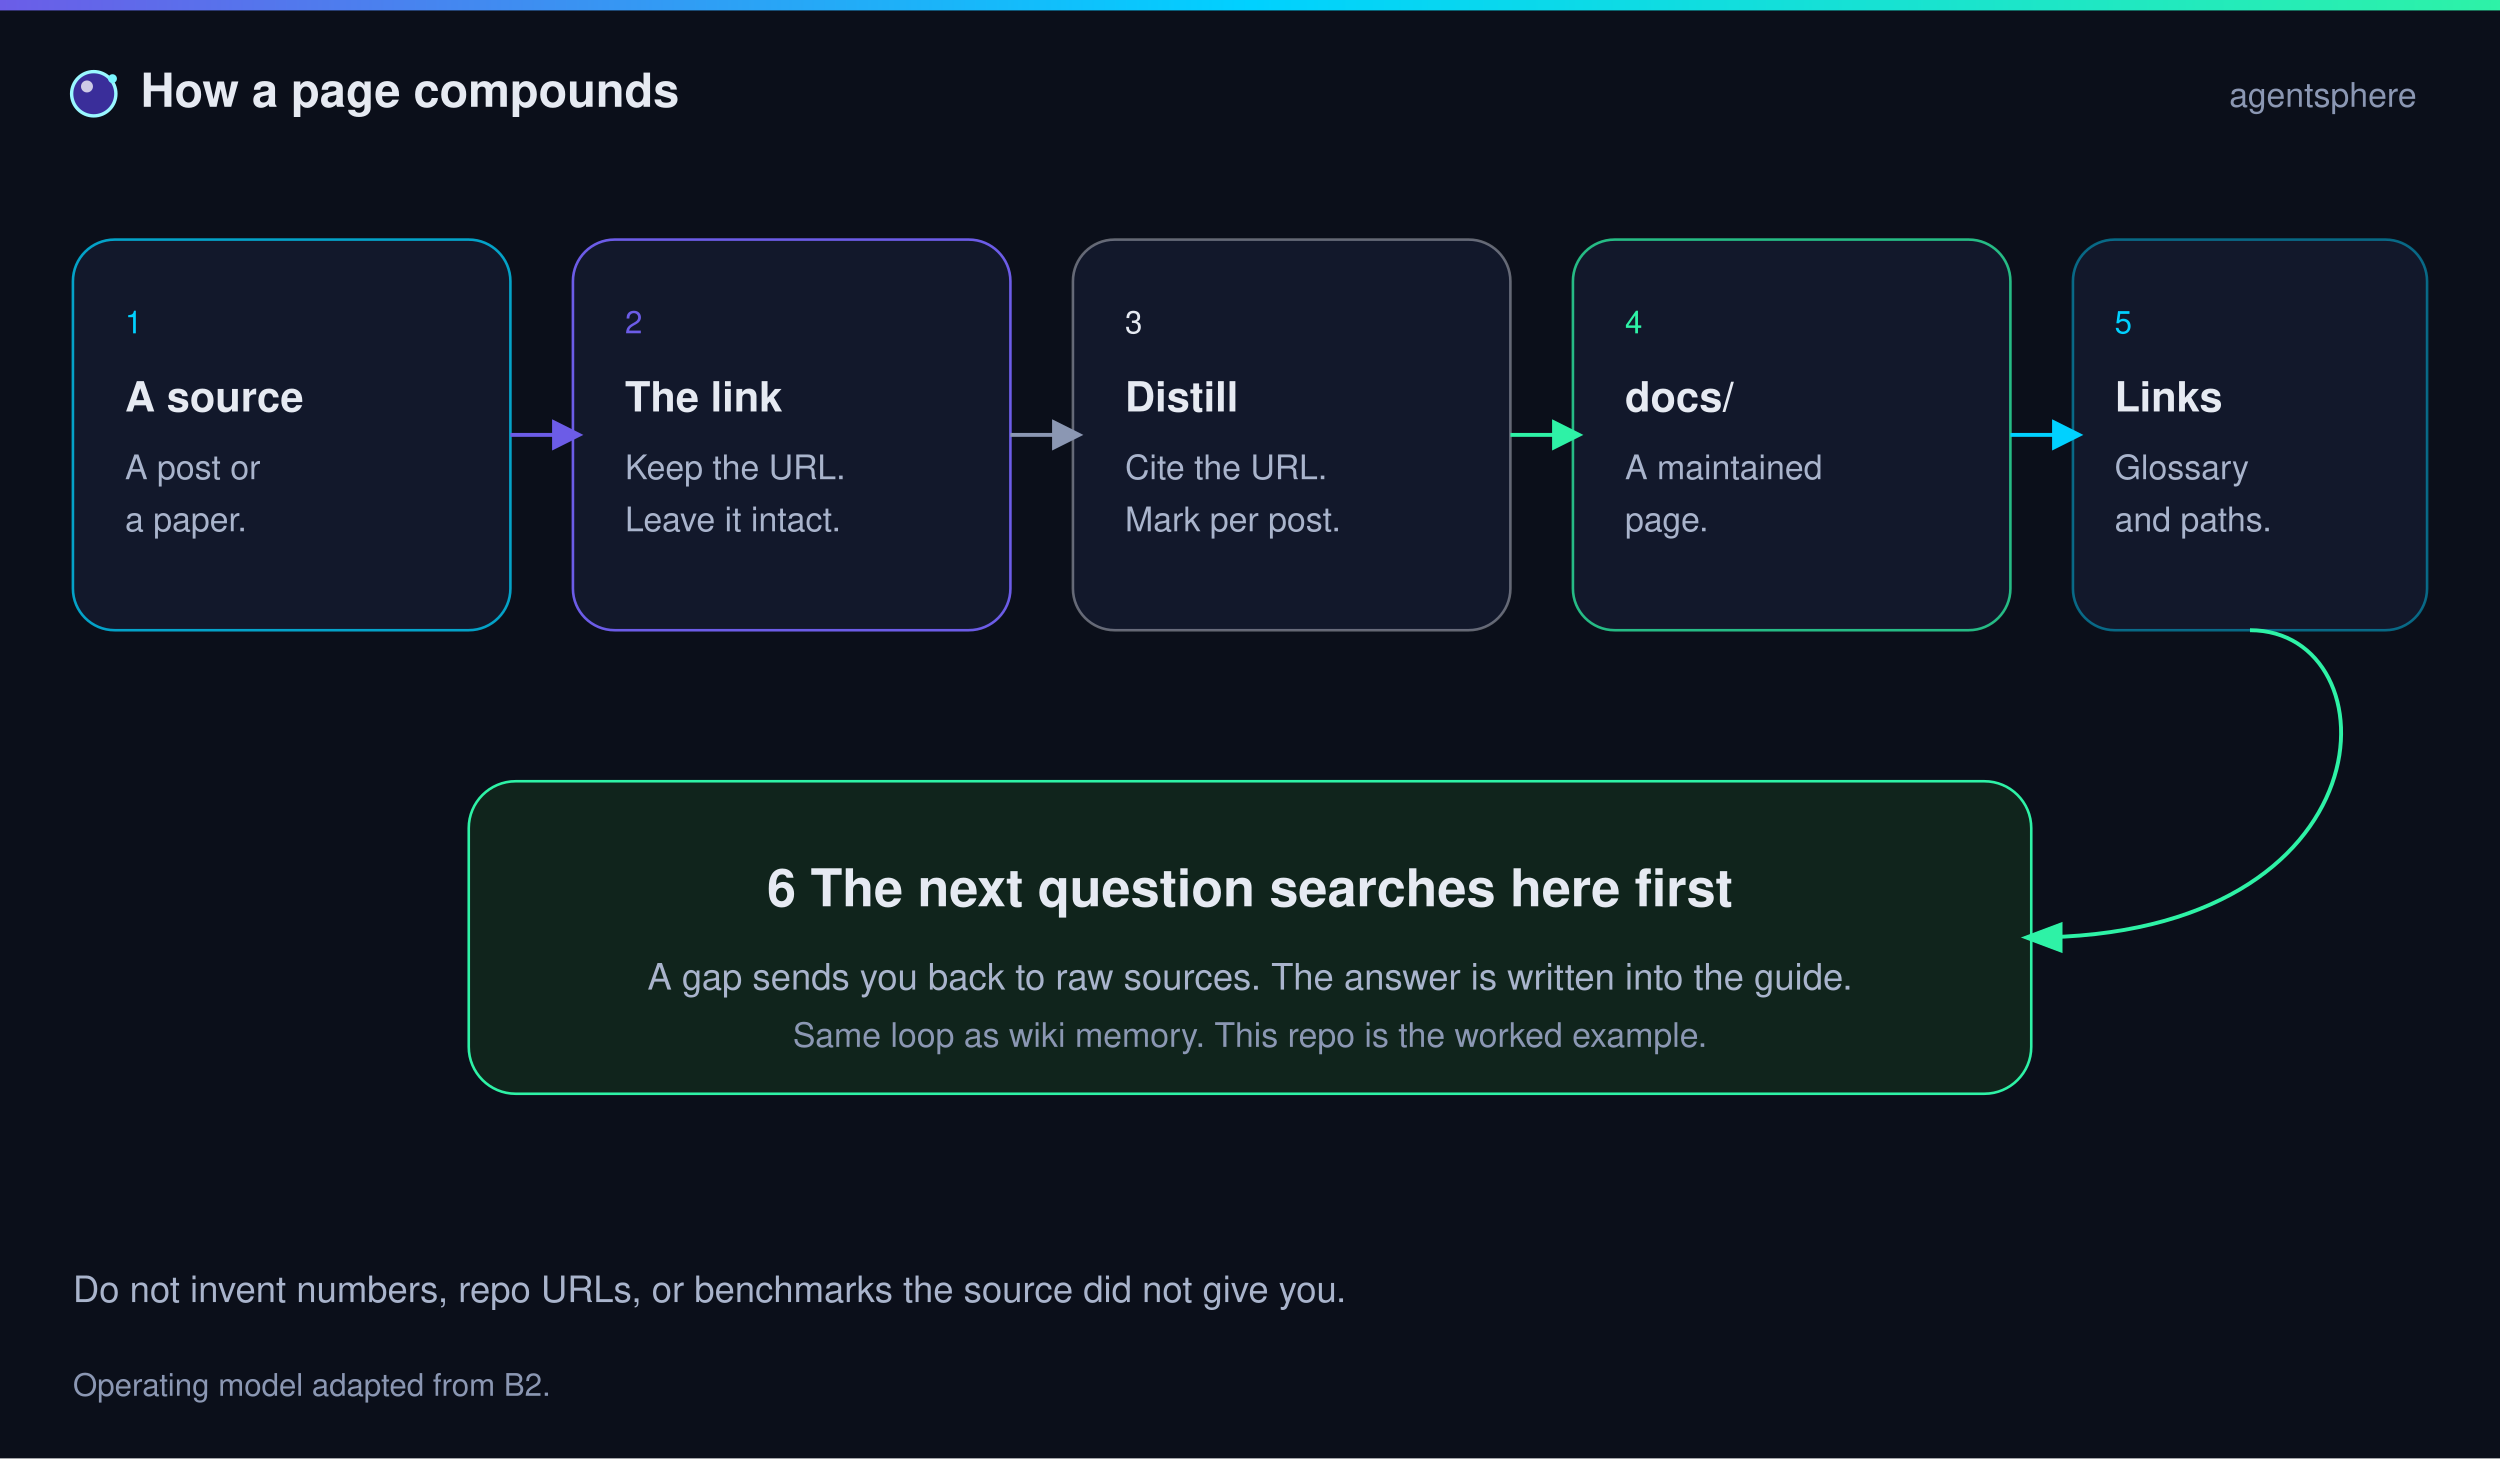
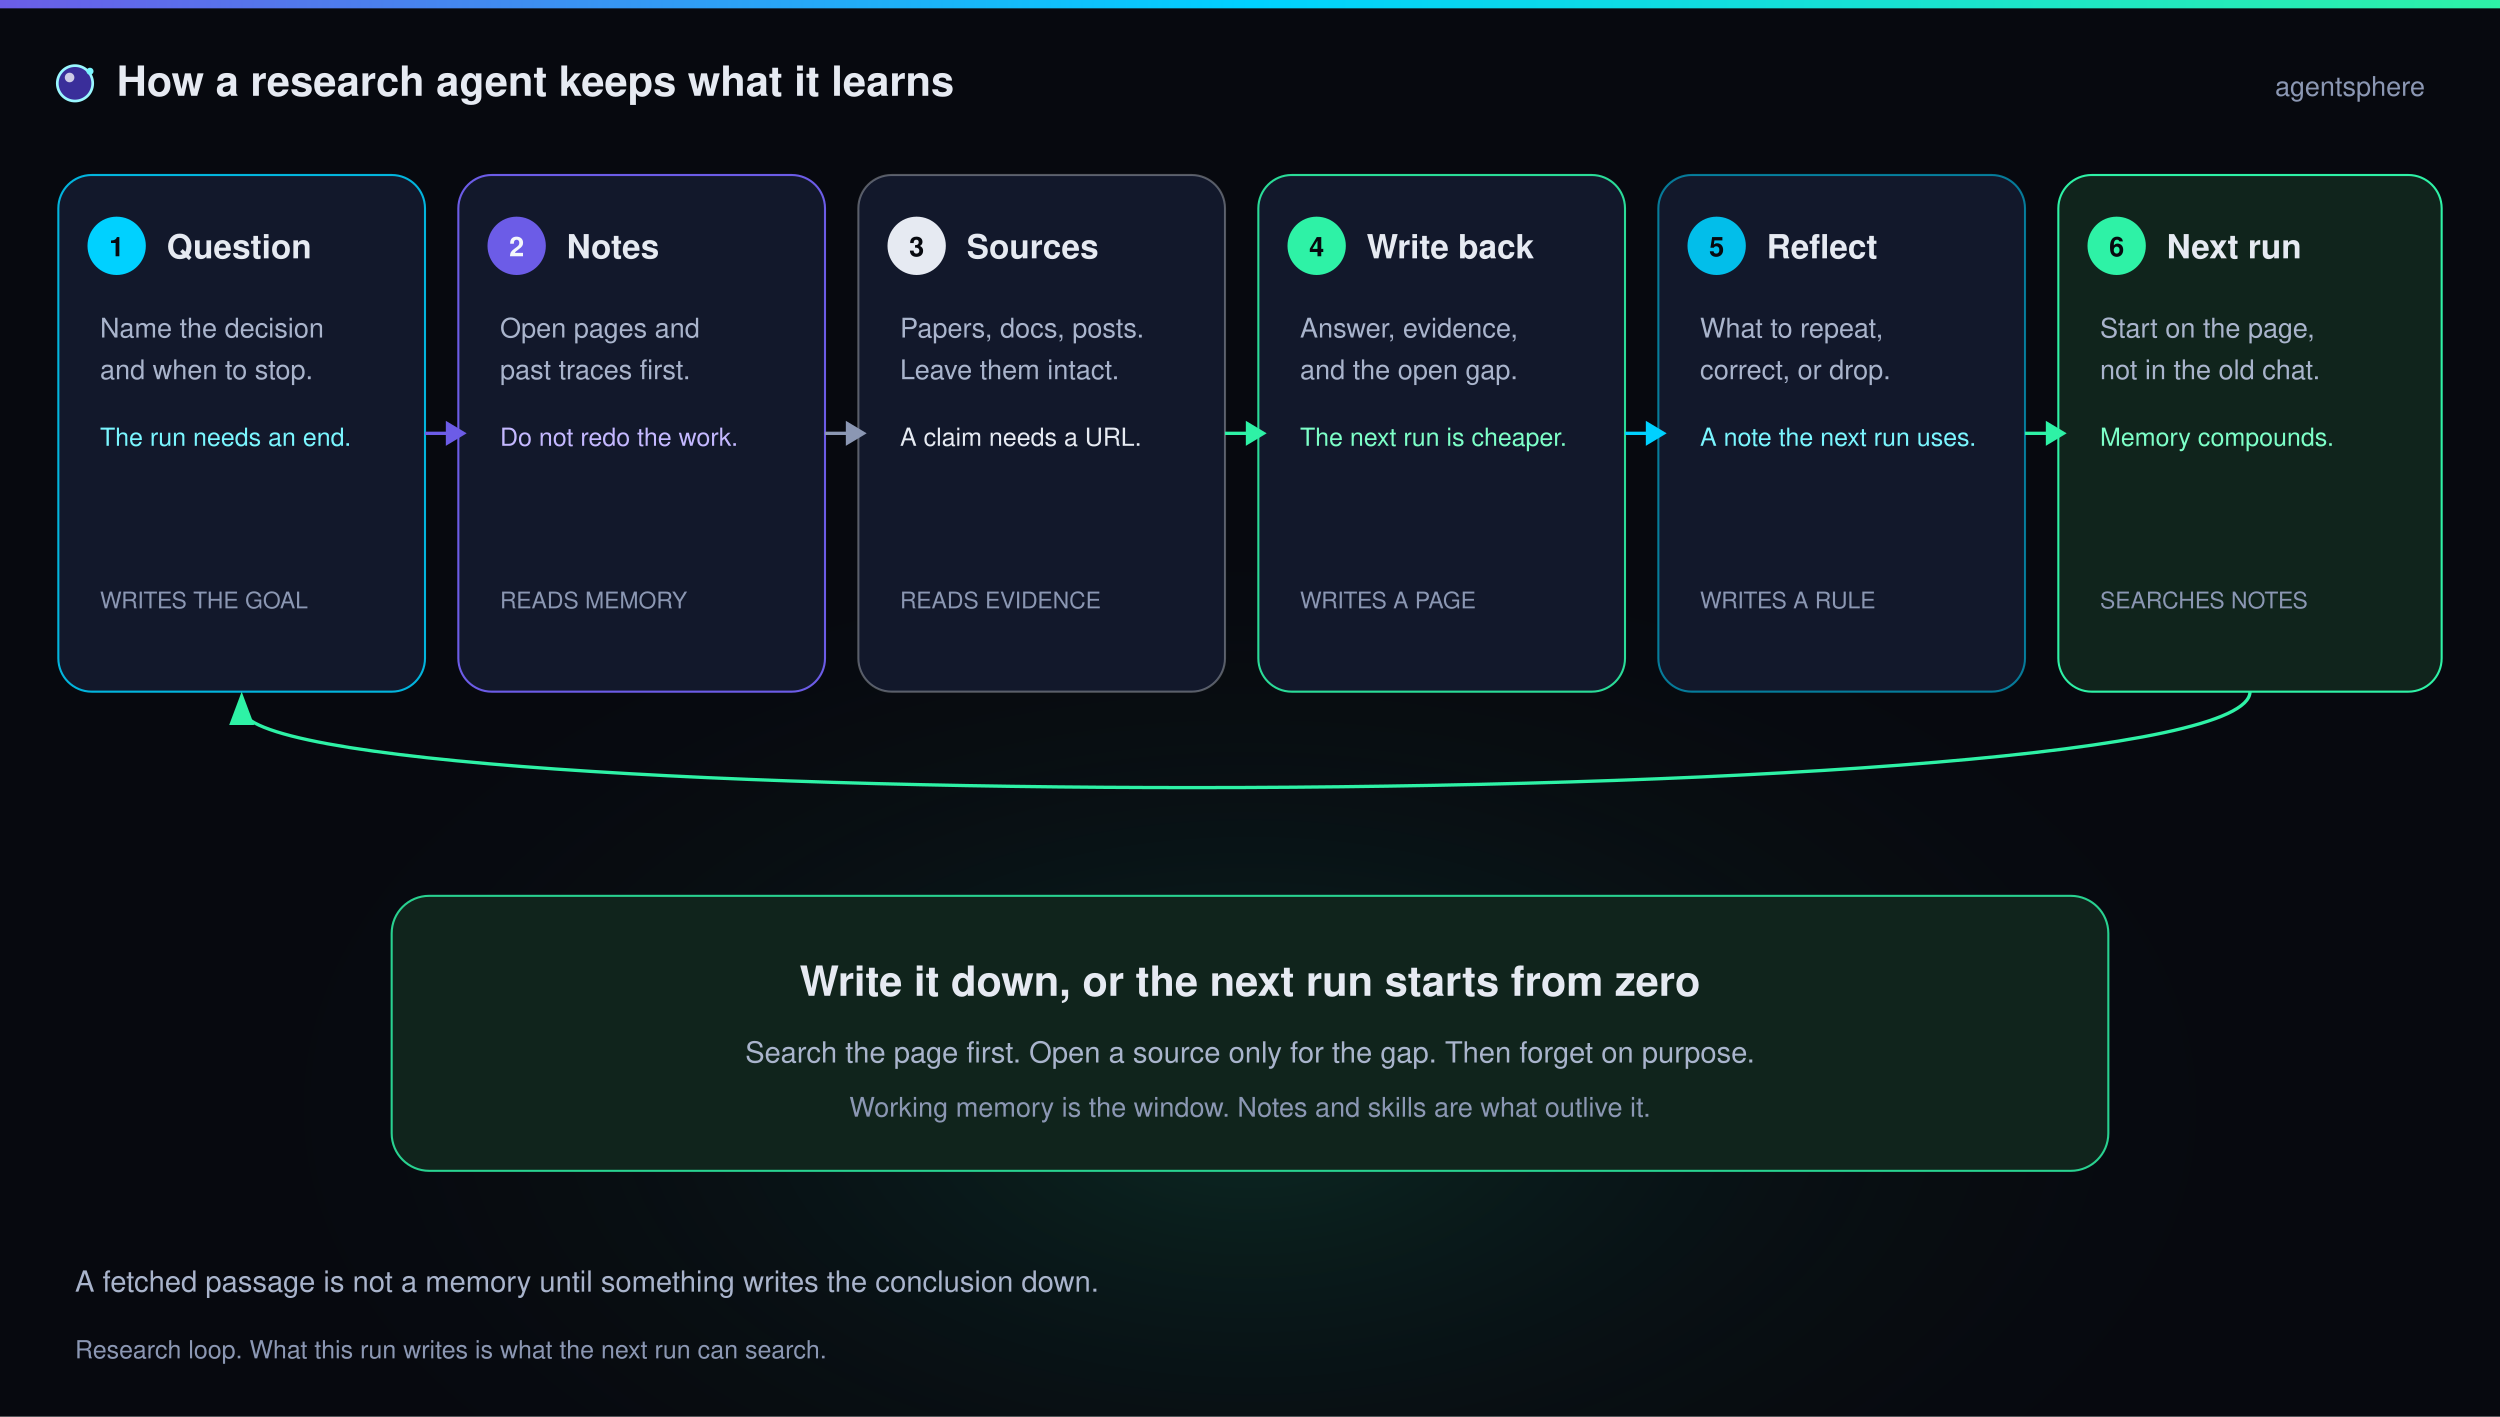
- <svg xmlns="http://www.w3.org/2000/svg" width="960" height="560" viewBox="0 0 960 560" role="img" aria-labelledby="title desc">
+ <svg xmlns="http://www.w3.org/2000/svg" width="1200" height="680" viewBox="0 0 1200 680" role="img" aria-labelledby="title desc">
  <defs>
    <linearGradient id="bar" x1="0" y1="0" x2="1" y2="0">
      <stop offset="0" stop-color="#6C5CE7" />
      <stop offset="0.5" stop-color="#00D1FF" />
      <stop offset="1" stop-color="#2EF2A6" />
    </linearGradient>
+     <radialGradient id="glow" cx="50%" cy="78%" r="42%">
+       <stop offset="0" stop-color="#2EF2A6" stop-opacity="0.14" />
+       <stop offset="1" stop-color="#07090F" stop-opacity="0" />
+     </radialGradient>
  </defs>
-   <rect width="960" height="560" fill="#0B0F1A" />
-   <rect width="960" height="4" fill="url(#bar)" />
-   <circle cx="36" cy="36" r="8.5" fill="#3A2E9A" />
-   <circle cx="33.4" cy="33.2" r="2.3" fill="#FFFFFF" fill-opacity="0.75" />
-   <circle cx="36" cy="36" r="8.5" fill="none" stroke="#9AF7FF" stroke-width="1.3" />
-   <circle cx="43.2" cy="30.2" r="1.7" fill="#7AF6FF" />
-   <text x="54" y="41" fill="#E6EAF2" font-family="Segoe UI, Helvetica, Arial, sans-serif" font-size="18" font-weight="600">How a page compounds</text>
-   <text x="928" y="41" text-anchor="end" fill="#8B97B3" font-family="Segoe UI, Helvetica, Arial, sans-serif" font-size="13">agentsphere</text>
+   <rect width="1200" height="680" fill="#07090F" />
+   <rect width="1200" height="680" fill="url(#glow)" />
+   <rect width="1200" height="4" fill="url(#bar)" />
+   <circle cx="36" cy="40" r="8.5" fill="#3A2E9A" />
+   <circle cx="33.4" cy="37.2" r="2.3" fill="#FFFFFF" fill-opacity="0.75" />
+   <circle cx="36" cy="40" r="8.5" fill="none" stroke="#9AF7FF" stroke-width="1.3" />
+   <circle cx="43.2" cy="34.2" r="1.7" fill="#7AF6FF" />
+   <text x="56" y="46" fill="#E6EAF2" font-family="Segoe UI, Helvetica, Arial, sans-serif" font-size="20" font-weight="600">How a research agent keeps what it learns</text>
+   <text x="1164" y="46" text-anchor="end" fill="#8B97B3" font-family="Segoe UI, Helvetica, Arial, sans-serif" font-size="13">agentsphere</text>
  <g font-family="Segoe UI, Helvetica, Arial, sans-serif">
-     <rect x="28" y="92" width="168" height="150" rx="16" fill="#12182B" stroke="#00D1FF" stroke-opacity="0.75" />
-     <text x="48" y="128" fill="#00D1FF" font-size="12">1</text>
-     <text x="48" y="158" fill="#E6EAF2" font-size="16" font-weight="600">A source</text>
-     <text x="48" y="184" fill="#A9B4CC" font-size="13">A post or</text>
-     <text x="48" y="204" fill="#A9B4CC" font-size="13">a paper.</text>
-     <rect x="220" y="92" width="168" height="150" rx="16" fill="#12182B" stroke="#6C5CE7" />
-     <text x="240" y="128" fill="#6C5CE7" font-size="12">2</text>
-     <text x="240" y="158" fill="#E6EAF2" font-size="16" font-weight="600">The link</text>
-     <text x="240" y="184" fill="#A9B4CC" font-size="13">Keep the URL.</text>
-     <text x="240" y="204" fill="#A9B4CC" font-size="13">Leave it intact.</text>
-     <rect x="412" y="92" width="168" height="150" rx="16" fill="#12182B" stroke="#E6EAF2" stroke-opacity="0.4" />
-     <text x="432" y="128" fill="#E6EAF2" font-size="12">3</text>
-     <text x="432" y="158" fill="#E6EAF2" font-size="16" font-weight="600">Distill</text>
-     <text x="432" y="184" fill="#A9B4CC" font-size="13">Cite the URL.</text>
-     <text x="432" y="204" fill="#A9B4CC" font-size="13">Mark per post.</text>
-     <rect x="604" y="92" width="168" height="150" rx="16" fill="#12182B" stroke="#2EF2A6" stroke-opacity="0.75" />
-     <text x="624" y="128" fill="#2EF2A6" font-size="12">4</text>
-     <text x="624" y="158" fill="#E6EAF2" font-size="16" font-weight="600">docs/</text>
-     <text x="624" y="184" fill="#A9B4CC" font-size="13">A maintained</text>
-     <text x="624" y="204" fill="#A9B4CC" font-size="13">page.</text>
-     <rect x="796" y="92" width="136" height="150" rx="16" fill="#12182B" stroke="#00D1FF" stroke-opacity="0.45" />
-     <text x="812" y="128" fill="#00D1FF" font-size="12">5</text>
-     <text x="812" y="158" fill="#E6EAF2" font-size="16" font-weight="600">Links</text>
-     <text x="812" y="184" fill="#A9B4CC" font-size="13">Glossary</text>
-     <text x="812" y="204" fill="#A9B4CC" font-size="13">and paths.</text>
-     <polyline points="196,167 220,167" fill="none" stroke="#6C5CE7" stroke-width="1.5" />
-     <polygon points="212,161 224,167 212,173" fill="#6C5CE7" />
-     <polyline points="388,167 412,167" fill="none" stroke="#8B97B3" stroke-width="1.5" />
-     <polygon points="404,161 416,167 404,173" fill="#8B97B3" />
-     <polyline points="580,167 604,167" fill="none" stroke="#2EF2A6" stroke-width="1.5" />
-     <polygon points="596,161 608,167 596,173" fill="#2EF2A6" />
-     <polyline points="772,167 796,167" fill="none" stroke="#00D1FF" stroke-width="1.5" />
-     <polygon points="788,161 800,167 788,173" fill="#00D1FF" />
-     <rect x="180" y="300" width="600" height="120" rx="18" fill="#10241C" stroke="#2EF2A6" />
-     <text x="480" y="348" text-anchor="middle" fill="#E6EAF2" font-size="20" font-weight="600">6  The next question searches here first</text>
-     <text x="480" y="380" text-anchor="middle" fill="#A9B4CC" font-size="14">A gap sends you back to raw sources. The answer is written into the guide.</text>
-     <text x="480" y="402" text-anchor="middle" fill="#8B97B3" font-size="13">Same loop as wiki memory. This repo is the worked example.</text>
-     <path d="M864 242 C920 242 920 360 780 360" fill="none" stroke="#2EF2A6" stroke-width="1.5" />
-     <polygon points="792,354 776,360 792,366" fill="#2EF2A6" />
+     <rect x="28" y="84" width="176" height="248" rx="16" fill="#12182B" stroke="#00D1FF" stroke-opacity="0.85" />
+     <circle cx="56" cy="118" r="14" fill="#00D1FF" />
+     <text x="56" y="123" text-anchor="middle" fill="#07090F" font-size="13" font-weight="700">1</text>
+     <text x="80" y="124" fill="#E6EAF2" font-size="16" font-weight="600">Question</text>
+     <text x="48" y="162" fill="#A9B4CC" font-size="13">Name the decision</text>
+     <text x="48" y="182" fill="#A9B4CC" font-size="13">and when to stop.</text>
+     <text x="48" y="214" fill="#7AF6FF" font-size="12">The run needs an end.</text>
+     <text x="48" y="292" fill="#8B97B3" font-size="11">WRITES THE GOAL</text>
+     <rect x="220" y="84" width="176" height="248" rx="16" fill="#12182B" stroke="#6C5CE7" />
+     <circle cx="248" cy="118" r="14" fill="#6C5CE7" />
+     <text x="248" y="123" text-anchor="middle" fill="#F4F7FB" font-size="13" font-weight="700">2</text>
+     <text x="272" y="124" fill="#E6EAF2" font-size="16" font-weight="600">Notes</text>
+     <text x="240" y="162" fill="#A9B4CC" font-size="13">Open pages and</text>
+     <text x="240" y="182" fill="#A9B4CC" font-size="13">past traces first.</text>
+     <text x="240" y="214" fill="#C4B8FF" font-size="12">Do not redo the work.</text>
+     <text x="240" y="292" fill="#8B97B3" font-size="11">READS MEMORY</text>
+     <rect x="412" y="84" width="176" height="248" rx="16" fill="#12182B" stroke="#E6EAF2" stroke-opacity="0.35" />
+     <circle cx="440" cy="118" r="14" fill="#E6EAF2" />
+     <text x="440" y="123" text-anchor="middle" fill="#07090F" font-size="13" font-weight="700">3</text>
+     <text x="464" y="124" fill="#E6EAF2" font-size="16" font-weight="600">Sources</text>
+     <text x="432" y="162" fill="#A9B4CC" font-size="13">Papers, docs, posts.</text>
+     <text x="432" y="182" fill="#A9B4CC" font-size="13">Leave them intact.</text>
+     <text x="432" y="214" fill="#E6EAF2" font-size="12">A claim needs a URL.</text>
+     <text x="432" y="292" fill="#8B97B3" font-size="11">READS EVIDENCE</text>
+     <rect x="604" y="84" width="176" height="248" rx="16" fill="#12182B" stroke="#2EF2A6" stroke-opacity="0.9" />
+     <circle cx="632" cy="118" r="14" fill="#2EF2A6" />
+     <text x="632" y="123" text-anchor="middle" fill="#07090F" font-size="13" font-weight="700">4</text>
+     <text x="656" y="124" fill="#E6EAF2" font-size="16" font-weight="600">Write back</text>
+     <text x="624" y="162" fill="#A9B4CC" font-size="13">Answer, evidence,</text>
+     <text x="624" y="182" fill="#A9B4CC" font-size="13">and the open gap.</text>
+     <text x="624" y="214" fill="#7DFFC8" font-size="12">The next run is cheaper.</text>
+     <text x="624" y="292" fill="#8B97B3" font-size="11">WRITES A PAGE</text>
+     <rect x="796" y="84" width="176" height="248" rx="16" fill="#12182B" stroke="#00D1FF" stroke-opacity="0.55" />
+     <circle cx="824" cy="118" r="14" fill="#00D1FF" fill-opacity="0.9" />
+     <text x="824" y="123" text-anchor="middle" fill="#07090F" font-size="13" font-weight="700">5</text>
+     <text x="848" y="124" fill="#E6EAF2" font-size="16" font-weight="600">Reflect</text>
+     <text x="816" y="162" fill="#A9B4CC" font-size="13">What to repeat,</text>
+     <text x="816" y="182" fill="#A9B4CC" font-size="13">correct, or drop.</text>
+     <text x="816" y="214" fill="#7AF6FF" font-size="12">A note the next run uses.</text>
+     <text x="816" y="292" fill="#8B97B3" font-size="11">WRITES A RULE</text>
+     <rect x="988" y="84" width="184" height="248" rx="16" fill="#10241C" stroke="#2EF2A6" />
+     <circle cx="1016" cy="118" r="14" fill="#2EF2A6" />
+     <text x="1016" y="123" text-anchor="middle" fill="#07090F" font-size="13" font-weight="700">6</text>
+     <text x="1040" y="124" fill="#E6EAF2" font-size="16" font-weight="600">Next run</text>
+     <text x="1008" y="162" fill="#A9B4CC" font-size="13">Start on the page,</text>
+     <text x="1008" y="182" fill="#A9B4CC" font-size="13">not in the old chat.</text>
+     <text x="1008" y="214" fill="#7DFFC8" font-size="12">Memory compounds.</text>
+     <text x="1008" y="292" fill="#8B97B3" font-size="11">SEARCHES NOTES</text>
+     <polyline points="204,208 220,208" fill="none" stroke="#6C5CE7" stroke-width="1.6" />
+     <polygon points="214,202 224,208 214,214" fill="#6C5CE7" />
+     <polyline points="396,208 412,208" fill="none" stroke="#8B97B3" stroke-width="1.6" />
+     <polygon points="406,202 416,208 406,214" fill="#8B97B3" />
+     <polyline points="588,208 604,208" fill="none" stroke="#2EF2A6" stroke-width="1.6" />
+     <polygon points="598,202 608,208 598,214" fill="#2EF2A6" />
+     <polyline points="780,208 796,208" fill="none" stroke="#00D1FF" stroke-width="1.6" />
+     <polygon points="790,202 800,208 790,214" fill="#00D1FF" />
+     <polyline points="972,208 988,208" fill="none" stroke="#2EF2A6" stroke-width="1.6" />
+     <polygon points="982,202 992,208 982,214" fill="#2EF2A6" />
+     <path d="M1080 332 C1080 392 116 392 116 340" fill="none" stroke="#2EF2A6" stroke-width="1.6" />
+     <polygon points="110,348 116,332 122,348" fill="#2EF2A6" />
+     <rect x="188" y="430" width="824" height="132" rx="18" fill="#10241C" stroke="#2EF2A6" stroke-opacity="0.85" />
+     <text x="600" y="478" text-anchor="middle" fill="#E6EAF2" font-size="20" font-weight="600">Write it down, or the next run starts from zero</text>
+     <text x="600" y="510" text-anchor="middle" fill="#A9B4CC" font-size="14">Search the page first. Open a source only for the gap. Then forget on purpose.</text>
+     <text x="600" y="536" text-anchor="middle" fill="#8B97B3" font-size="13">Working memory is the window. Notes and skills are what outlive it.</text>
  </g>
-   <text x="28" y="500" fill="#A9B4CC" font-family="Segoe UI, Helvetica, Arial, sans-serif" font-size="14">Do not invent numbers, repo URLs, or benchmarks the source did not give you.</text>
-   <text x="28" y="536" fill="#8B97B3" font-family="Segoe UI, Helvetica, Arial, sans-serif" font-size="12">Operating model adapted from B2.</text>
+   <text x="36" y="620" fill="#A9B4CC" font-family="Segoe UI, Helvetica, Arial, sans-serif" font-size="14">A fetched passage is not a memory until something writes the conclusion down.</text>
+   <text x="36" y="652" fill="#8B97B3" font-family="Segoe UI, Helvetica, Arial, sans-serif" font-size="12">Research loop. What this run writes is what the next run can search.</text>
</svg>
